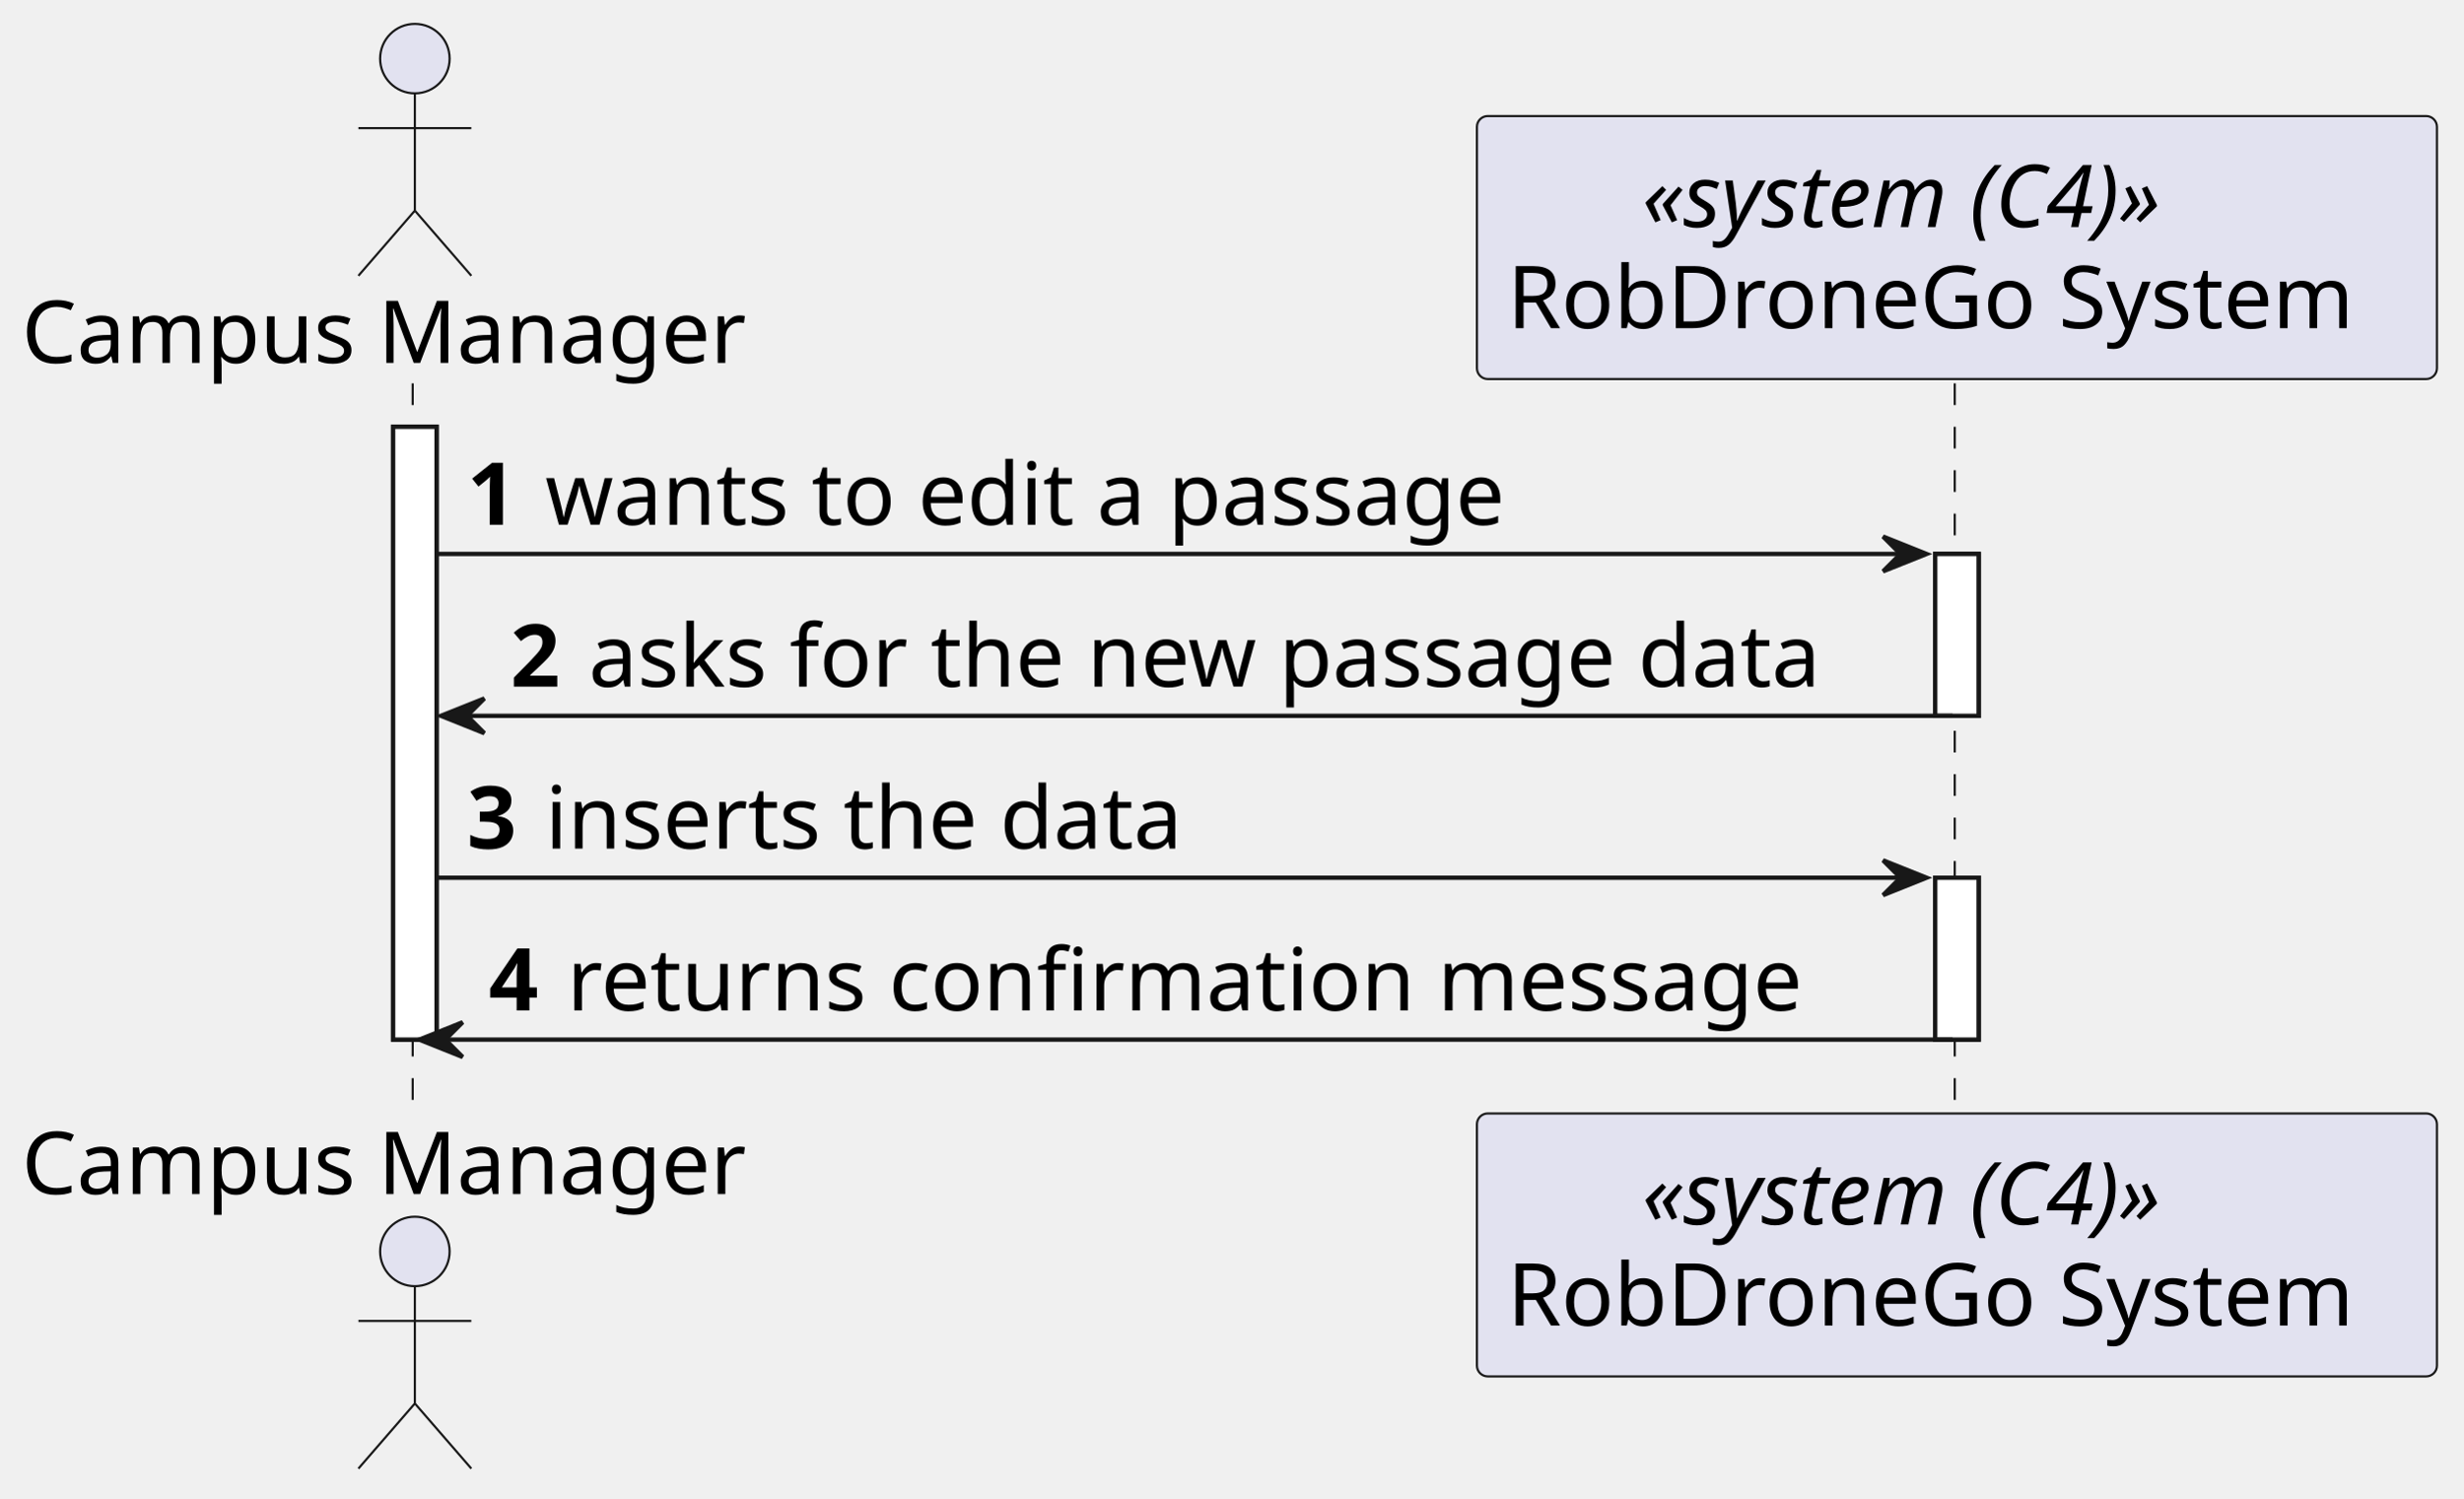
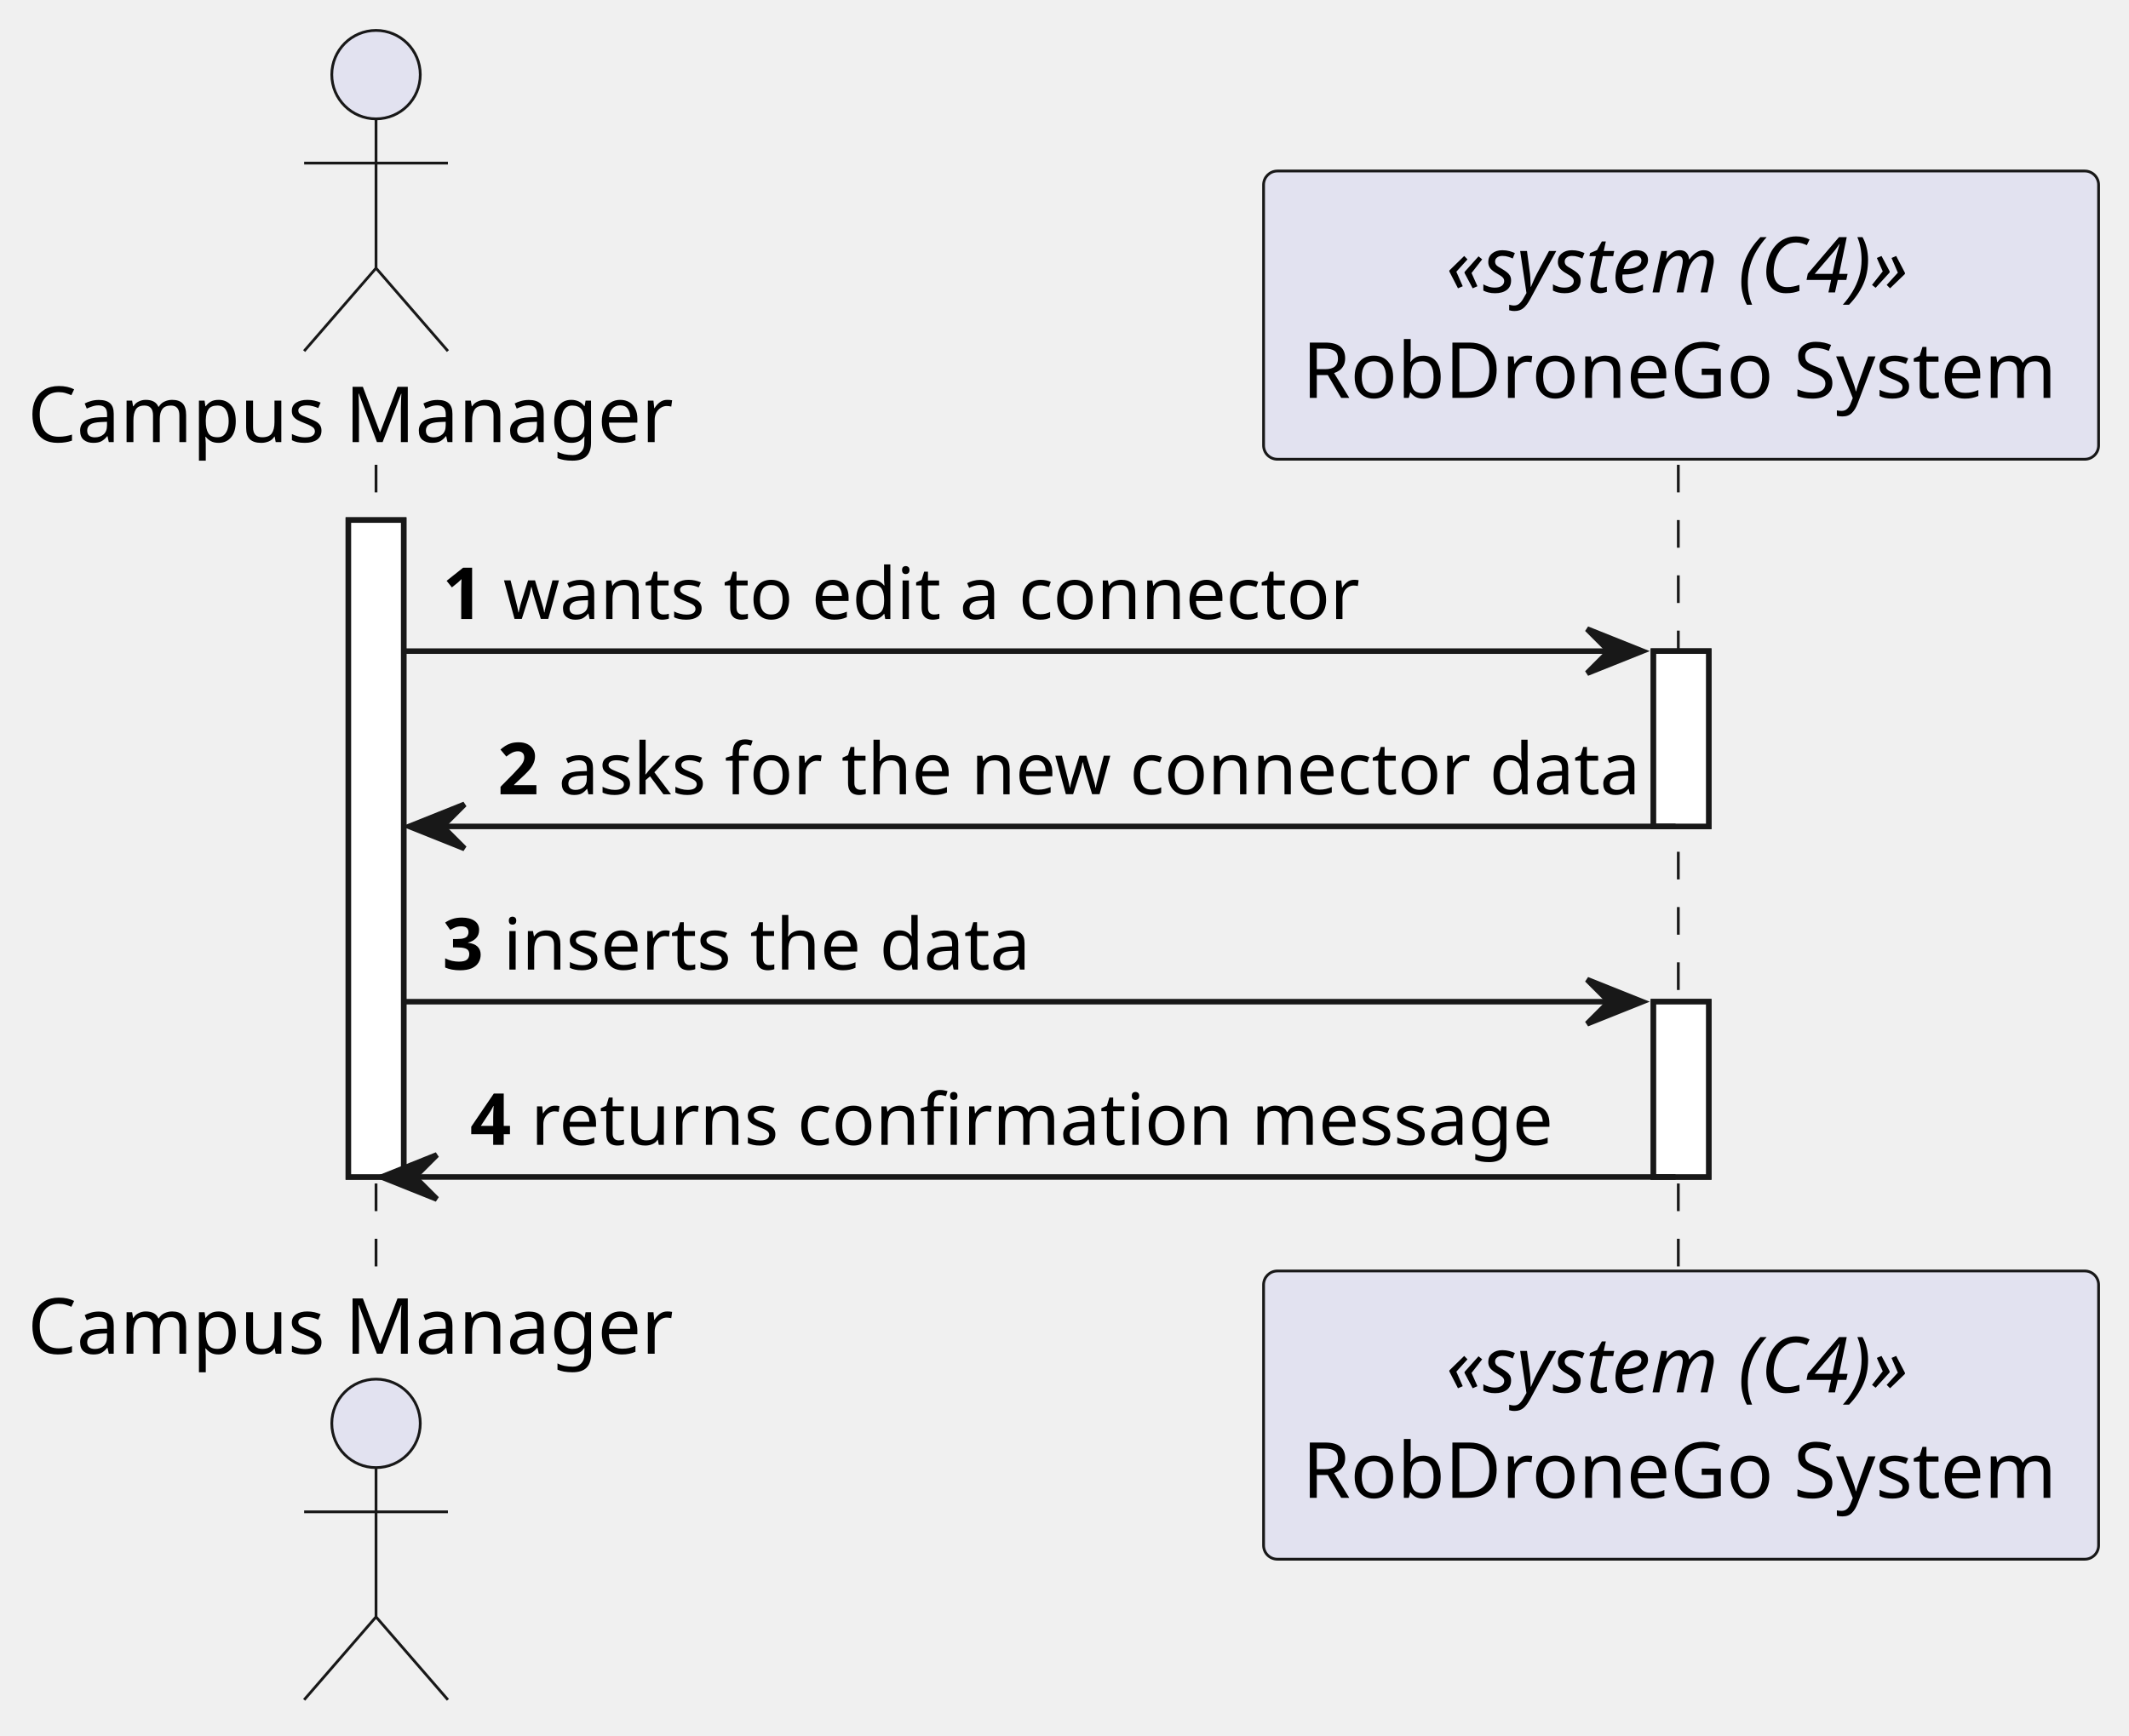
- <svg xmlns="http://www.w3.org/2000/svg" contentStyleType="text/css" height="345px" preserveAspectRatio="none" style="width:567px;height:345px;background:#FFFFFF;" version="1.1" viewBox="0 0 567 345" width="567px" zoomAndPan="magnify">
+ <svg xmlns="http://www.w3.org/2000/svg" contentStyleType="text/css" height="314px" preserveAspectRatio="none" style="width:385px;height:314px;background:#FFFFFF;" version="1.1" viewBox="0 0 385 314" width="385px" zoomAndPan="magnify">
  <defs />
  <g>
-     <rect fill="#FFFFFF" height="141.125" style="stroke:#181818;stroke-width:1.0;" width="10" x="90.5" y="98.281" />
-     <rect fill="#FFFFFF" height="37.281" style="stroke:#181818;stroke-width:1.0;" width="10" x="445.5" y="127.562" />
-     <rect fill="#FFFFFF" height="37.281" style="stroke:#181818;stroke-width:1.0;" width="10" x="445.5" y="202.125" />
-     <line style="stroke:#181818;stroke-width:0.5;stroke-dasharray:5.0,5.0;" x1="95" x2="95" y1="88.281" y2="257.406" />
-     <line style="stroke:#181818;stroke-width:0.5;stroke-dasharray:5.0,5.0;" x1="450" x2="450" y1="88.281" y2="257.406" />
-     <text fill="#000000" font-family="sans-serif" font-size="20" lengthAdjust="spacing" textLength="175" x="5" y="83.564">Campus Manager</text>
-     <ellipse cx="95.5" cy="13.5" fill="#E2E2F0" rx="8" ry="8" style="stroke:#181818;stroke-width:0.5;" />
-     <path d="M95.5,21.5 L95.5,48.5 M82.5,29.5 L108.5,29.5 M95.5,48.5 L82.5,63.5 M95.5,48.5 L108.5,63.5 " fill="none" style="stroke:#181818;stroke-width:0.5;" />
-     <text fill="#000000" font-family="sans-serif" font-size="20" lengthAdjust="spacing" textLength="175" x="5" y="274.971">Campus Manager</text>
-     <ellipse cx="95.5" cy="288.188" fill="#E2E2F0" rx="8" ry="8" style="stroke:#181818;stroke-width:0.5;" />
-     <path d="M95.5,296.188 L95.5,323.188 M82.5,304.188 L108.5,304.188 M95.5,323.188 L82.5,338.188 M95.5,323.188 L108.5,338.188 " fill="none" style="stroke:#181818;stroke-width:0.5;" />
-     <rect fill="#E2E2F0" height="60.562" rx="2.5" ry="2.5" style="stroke:#181818;stroke-width:0.5;" width="221" x="340" y="26.719" />
-     <text fill="#000000" font-family="sans-serif" font-size="20" font-style="italic" lengthAdjust="spacing" textLength="145" x="378" y="52.283">«system (C4)»</text>
-     <text fill="#000000" font-family="sans-serif" font-size="20" lengthAdjust="spacing" textLength="207" x="347" y="75.564">RobDroneGo System</text>
-     <rect fill="#E2E2F0" height="60.562" rx="2.5" ry="2.5" style="stroke:#181818;stroke-width:0.5;" width="221" x="340" y="256.406" />
-     <text fill="#000000" font-family="sans-serif" font-size="20" font-style="italic" lengthAdjust="spacing" textLength="145" x="378" y="281.971">«system (C4)»</text>
-     <text fill="#000000" font-family="sans-serif" font-size="20" lengthAdjust="spacing" textLength="207" x="347" y="305.252">RobDroneGo System</text>
-     <rect fill="#FFFFFF" height="141.125" style="stroke:#181818;stroke-width:1.0;" width="10" x="90.5" y="98.281" />
-     <rect fill="#FFFFFF" height="37.281" style="stroke:#181818;stroke-width:1.0;" width="10" x="445.5" y="127.562" />
-     <rect fill="#FFFFFF" height="37.281" style="stroke:#181818;stroke-width:1.0;" width="10" x="445.5" y="202.125" />
-     <polygon fill="#181818" points="433.5,123.562,443.5,127.562,433.5,131.562,437.5,127.562" style="stroke:#181818;stroke-width:1.0;" />
-     <line style="stroke:#181818;stroke-width:1.0;" x1="100.5" x2="439.5" y1="127.562" y2="127.562" />
-     <text fill="#000000" font-family="sans-serif" font-size="20" font-weight="bold" lengthAdjust="spacing" textLength="14" x="107.5" y="120.846">1</text>
-     <text fill="#000000" font-family="sans-serif" font-size="20" lengthAdjust="spacing" textLength="237" x="125.5" y="120.846">wants to edit a passage</text>
-     <polygon fill="#181818" points="111.5,160.844,101.5,164.844,111.5,168.844,107.5,164.844" style="stroke:#181818;stroke-width:1.0;" />
-     <line style="stroke:#181818;stroke-width:1.0;" x1="105.5" x2="449.5" y1="164.844" y2="164.844" />
-     <text fill="#000000" font-family="sans-serif" font-size="20" font-weight="bold" lengthAdjust="spacing" textLength="14" x="117.5" y="158.127">2</text>
-     <text fill="#000000" font-family="sans-serif" font-size="20" lengthAdjust="spacing" textLength="303" x="135.5" y="158.127">asks for the new passage data</text>
-     <polygon fill="#181818" points="433.5,198.125,443.5,202.125,433.5,206.125,437.5,202.125" style="stroke:#181818;stroke-width:1.0;" />
-     <line style="stroke:#181818;stroke-width:1.0;" x1="100.5" x2="439.5" y1="202.125" y2="202.125" />
-     <text fill="#000000" font-family="sans-serif" font-size="20" font-weight="bold" lengthAdjust="spacing" textLength="14" x="107.5" y="195.408">3</text>
-     <text fill="#000000" font-family="sans-serif" font-size="20" lengthAdjust="spacing" textLength="157" x="125.5" y="195.408">inserts the data</text>
-     <polygon fill="#181818" points="106.5,235.406,96.5,239.406,106.5,243.406,102.5,239.406" style="stroke:#181818;stroke-width:1.0;" />
-     <line style="stroke:#181818;stroke-width:1.0;" x1="100.5" x2="449.5" y1="239.406" y2="239.406" />
-     <text fill="#000000" font-family="sans-serif" font-size="20" font-weight="bold" lengthAdjust="spacing" textLength="14" x="112.5" y="232.69">4</text>
-     <text fill="#000000" font-family="sans-serif" font-size="20" lengthAdjust="spacing" textLength="301" x="130.5" y="232.69">returns confirmation message</text>
+     <rect fill="#FFFFFF" height="118.824" style="stroke:#181818;stroke-width:1.0;" width="10" x="63" y="94.068" />
+     <rect fill="#FFFFFF" height="31.706" style="stroke:#181818;stroke-width:1.0;" width="10" x="299" y="117.774" />
+     <rect fill="#FFFFFF" height="31.706" style="stroke:#181818;stroke-width:1.0;" width="10" x="299" y="181.186" />
+     <line style="stroke:#181818;stroke-width:0.5;stroke-dasharray:5.0,5.0;" x1="68" x2="68" y1="84.068" y2="230.892" />
+     <line style="stroke:#181818;stroke-width:0.5;stroke-dasharray:5.0,5.0;" x1="303.5" x2="303.5" y1="84.068" y2="230.892" />
+     <text fill="#000000" font-family="sans-serif" font-size="14" lengthAdjust="spacing" textLength="120" x="5" y="79.966">Campus Manager</text>
+     <ellipse cx="68" cy="13.5" fill="#E2E2F0" rx="8" ry="8" style="stroke:#181818;stroke-width:0.5;" />
+     <path d="M68,21.5 L68,48.5 M55,29.5 L81,29.5 M68,48.5 L55,63.5 M68,48.5 L81,63.5 " fill="none" style="stroke:#181818;stroke-width:0.5;" />
+     <text fill="#000000" font-family="sans-serif" font-size="14" lengthAdjust="spacing" textLength="120" x="5" y="244.858">Campus Manager</text>
+     <ellipse cx="68" cy="257.46" fill="#E2E2F0" rx="8" ry="8" style="stroke:#181818;stroke-width:0.5;" />
+     <path d="M68,265.46 L68,292.46 M55,273.46 L81,273.46 M68,292.46 L55,307.46 M68,292.46 L81,307.46 " fill="none" style="stroke:#181818;stroke-width:0.5;" />
+     <rect fill="#E2E2F0" height="52.136" rx="2.5" ry="2.5" style="stroke:#181818;stroke-width:0.5;" width="151" x="228.5" y="30.932" />
+     <text fill="#000000" font-family="sans-serif" font-size="14" font-style="italic" lengthAdjust="spacing" textLength="85" x="261.5" y="52.898">«system (C4)»</text>
+     <text fill="#000000" font-family="sans-serif" font-size="14" lengthAdjust="spacing" textLength="137" x="235.5" y="71.966">RobDroneGo System</text>
+     <rect fill="#E2E2F0" height="52.136" rx="2.5" ry="2.5" style="stroke:#181818;stroke-width:0.5;" width="151" x="228.5" y="229.892" />
+     <text fill="#000000" font-family="sans-serif" font-size="14" font-style="italic" lengthAdjust="spacing" textLength="85" x="261.5" y="251.858">«system (C4)»</text>
+     <text fill="#000000" font-family="sans-serif" font-size="14" lengthAdjust="spacing" textLength="137" x="235.5" y="270.926">RobDroneGo System</text>
+     <rect fill="#FFFFFF" height="118.824" style="stroke:#181818;stroke-width:1.0;" width="10" x="63" y="94.068" />
+     <rect fill="#FFFFFF" height="31.706" style="stroke:#181818;stroke-width:1.0;" width="10" x="299" y="117.774" />
+     <rect fill="#FFFFFF" height="31.706" style="stroke:#181818;stroke-width:1.0;" width="10" x="299" y="181.186" />
+     <polygon fill="#181818" points="287,113.774,297,117.774,287,121.774,291,117.774" style="stroke:#181818;stroke-width:1.0;" />
+     <line style="stroke:#181818;stroke-width:1.0;" x1="73" x2="293" y1="117.774" y2="117.774" />
+     <text fill="#000000" font-family="sans-serif" font-size="13" font-weight="bold" lengthAdjust="spacing" textLength="7" x="80" y="111.965">1</text>
+     <text fill="#000000" font-family="sans-serif" font-size="13" lengthAdjust="spacing" textLength="152" x="91" y="111.965">wants to edit a connector</text>
+     <polygon fill="#181818" points="84,145.48,74,149.48,84,153.48,80,149.48" style="stroke:#181818;stroke-width:1.0;" />
+     <line style="stroke:#181818;stroke-width:1.0;" x1="78" x2="303" y1="149.48" y2="149.48" />
+     <text fill="#000000" font-family="sans-serif" font-size="13" font-weight="bold" lengthAdjust="spacing" textLength="7" x="90" y="143.671">2</text>
+     <text fill="#000000" font-family="sans-serif" font-size="13" lengthAdjust="spacing" textLength="191" x="101" y="143.671">asks for the new connector data</text>
+     <polygon fill="#181818" points="287,177.186,297,181.186,287,185.186,291,181.186" style="stroke:#181818;stroke-width:1.0;" />
+     <line style="stroke:#181818;stroke-width:1.0;" x1="73" x2="293" y1="181.186" y2="181.186" />
+     <text fill="#000000" font-family="sans-serif" font-size="13" font-weight="bold" lengthAdjust="spacing" textLength="7" x="80" y="175.377">3</text>
+     <text fill="#000000" font-family="sans-serif" font-size="13" lengthAdjust="spacing" textLength="93" x="91" y="175.377">inserts the data</text>
+     <polygon fill="#181818" points="79,208.892,69,212.892,79,216.892,75,212.892" style="stroke:#181818;stroke-width:1.0;" />
+     <line style="stroke:#181818;stroke-width:1.0;" x1="73" x2="303" y1="212.892" y2="212.892" />
+     <text fill="#000000" font-family="sans-serif" font-size="13" font-weight="bold" lengthAdjust="spacing" textLength="7" x="85" y="207.083">4</text>
+     <text fill="#000000" font-family="sans-serif" font-size="13" lengthAdjust="spacing" textLength="180" x="96" y="207.083">returns confirmation message</text>
  </g>
</svg>
